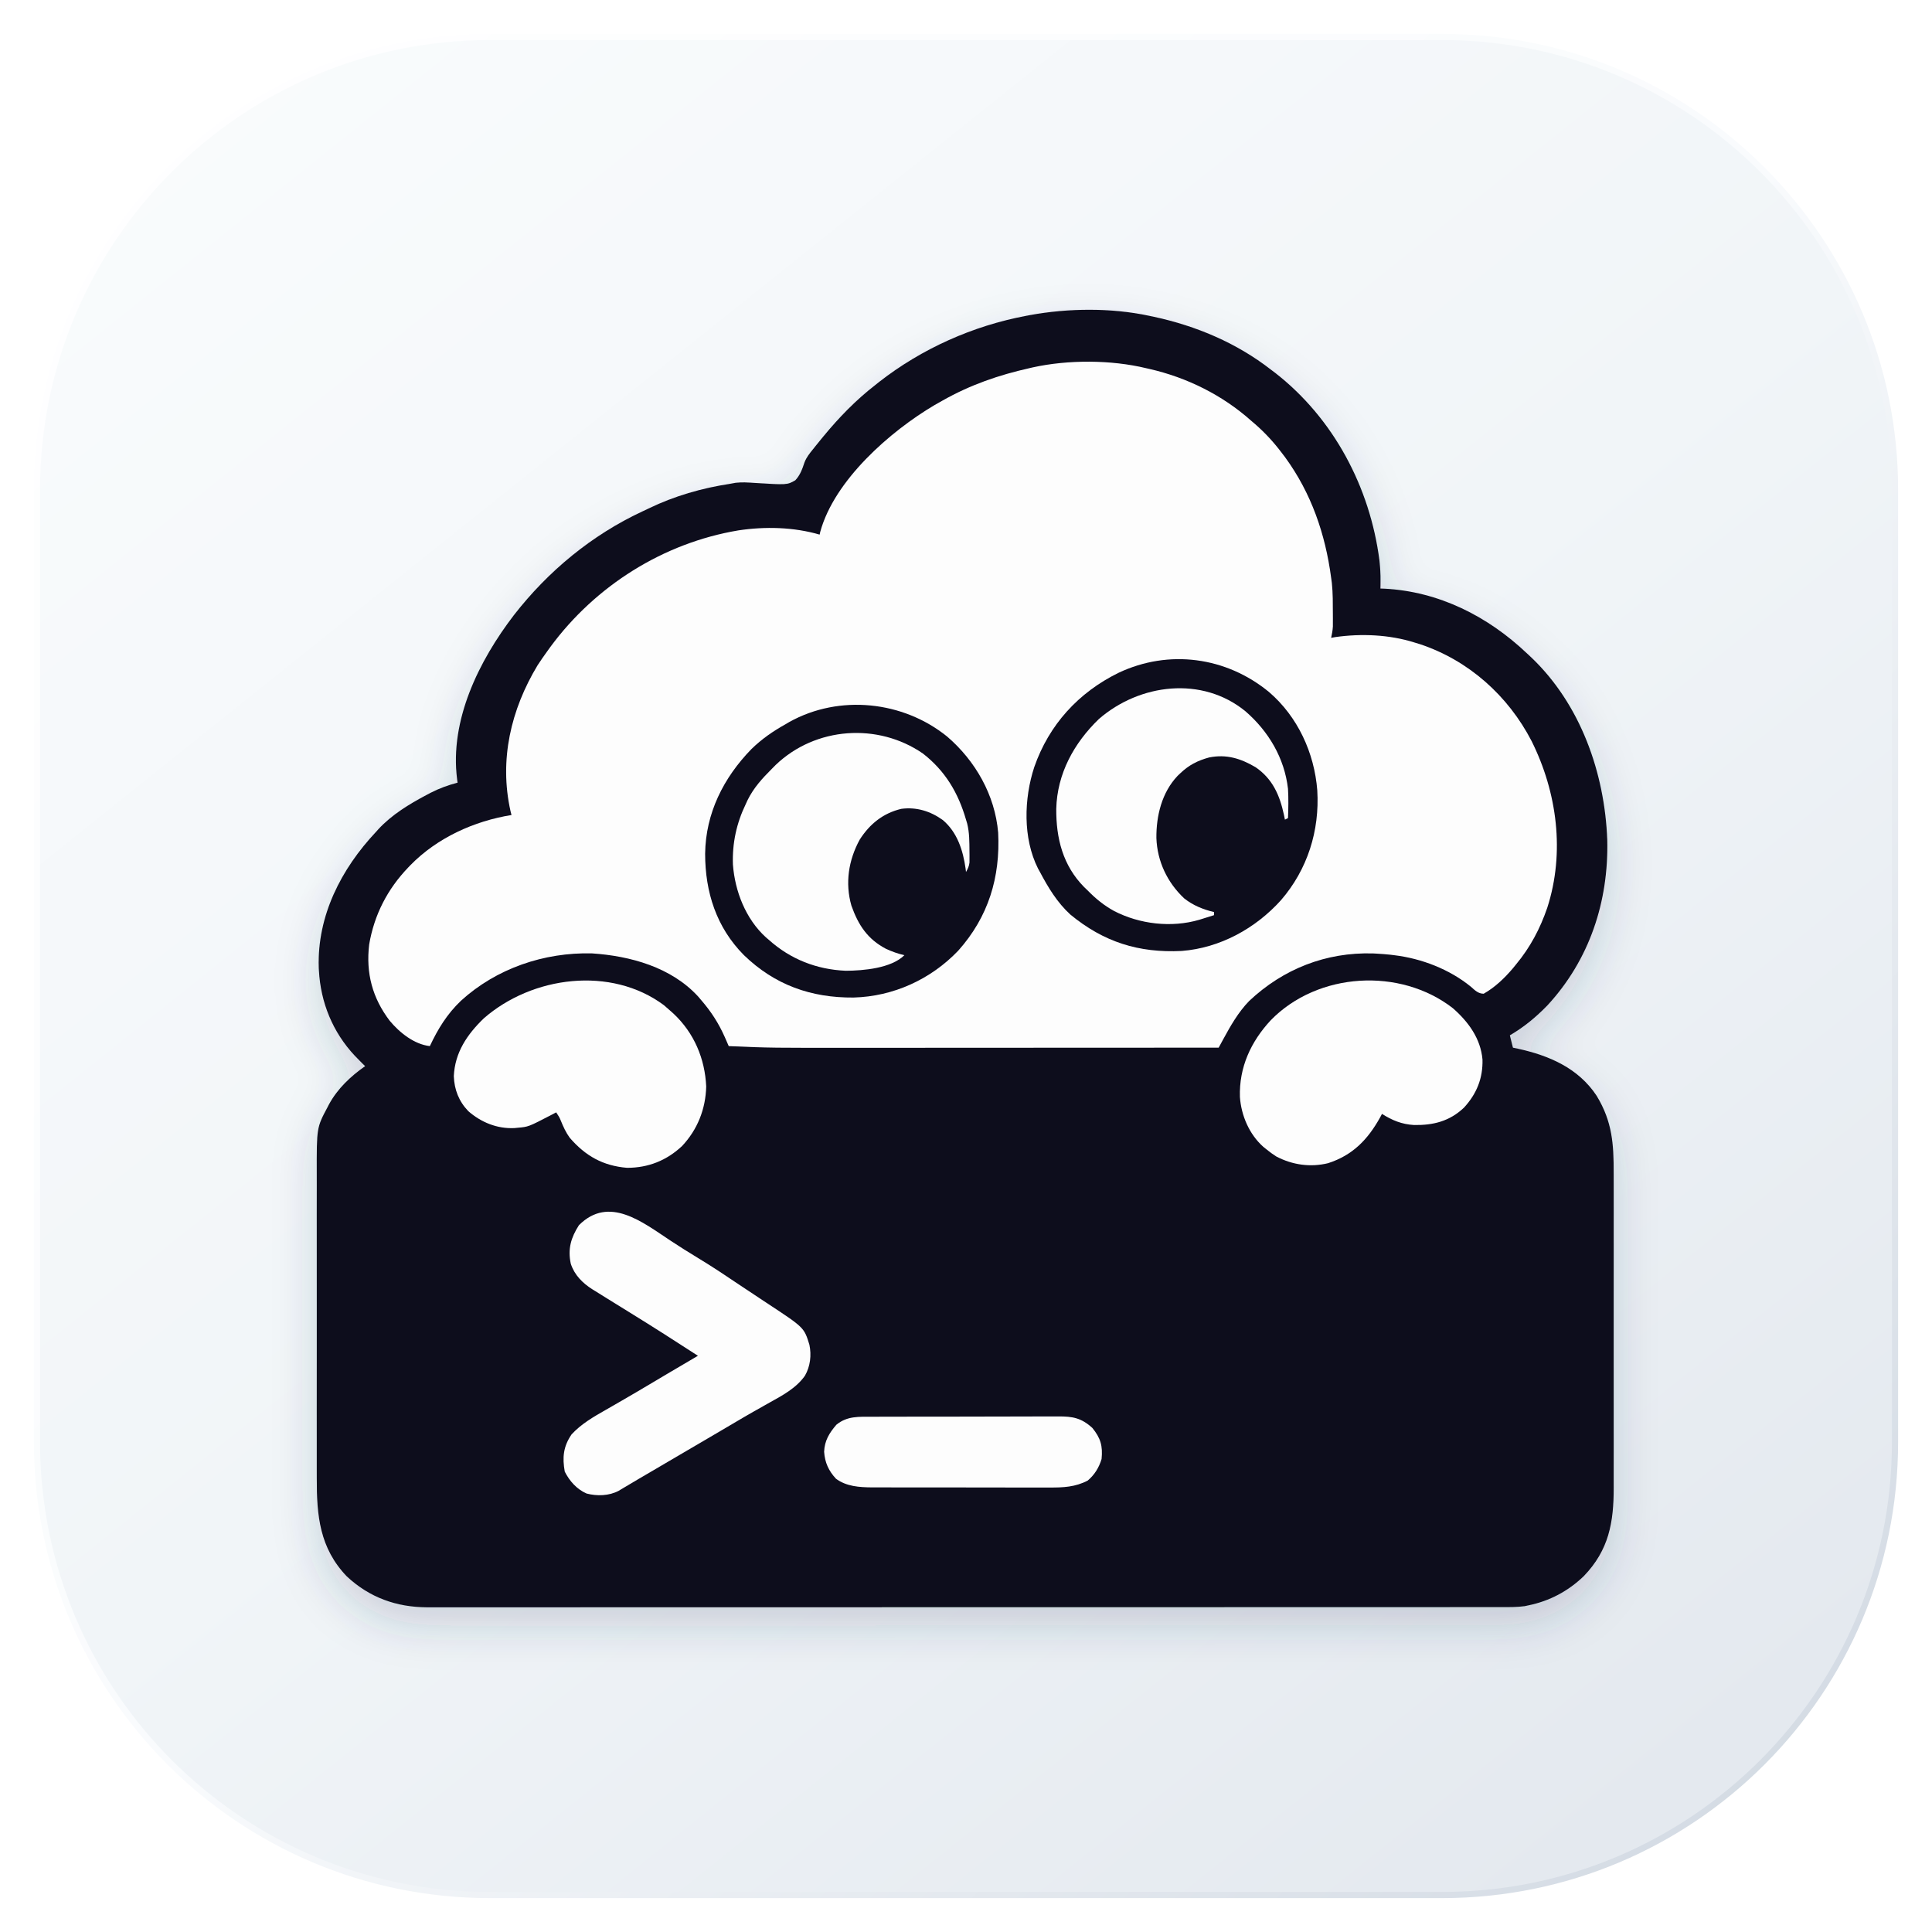
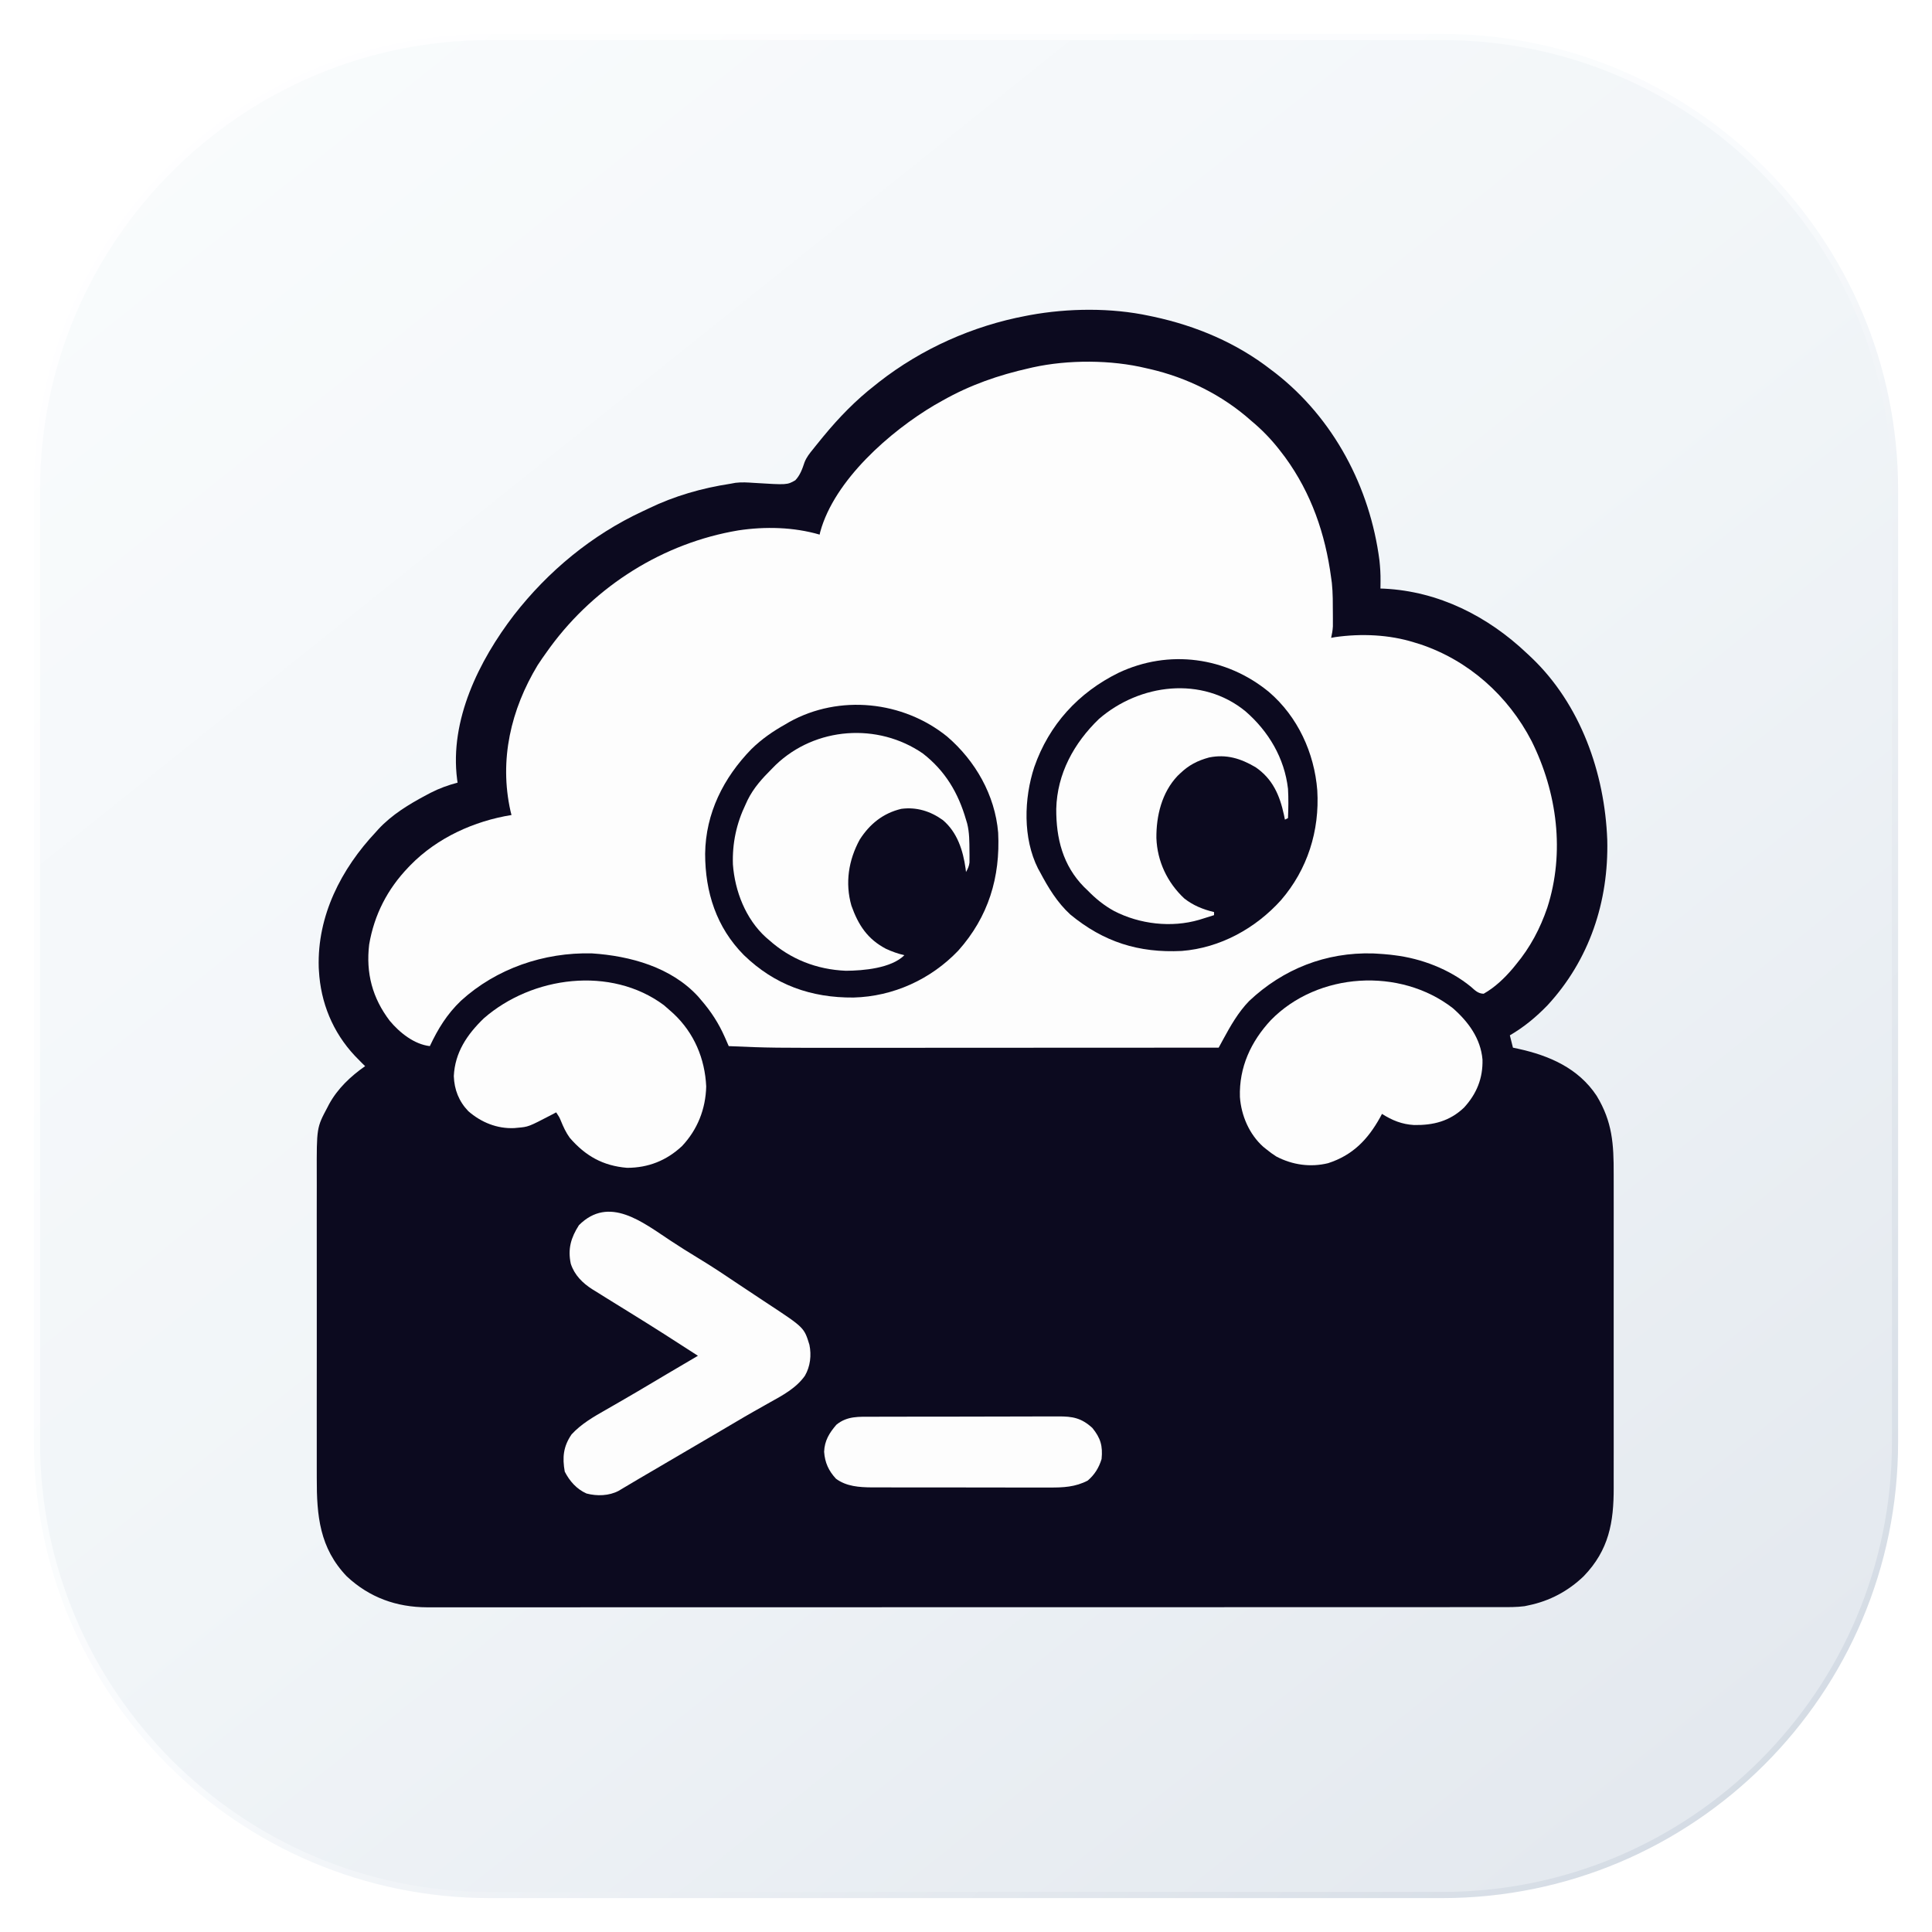
<svg xmlns="http://www.w3.org/2000/svg" width="1024" height="1024" viewBox="0 0 1254 1254">
  <defs>
    <linearGradient id="tile" x1="0" y1="0" x2="0.8" y2="1">
      <stop offset="0" stop-color="#FAFCFD" />
      <stop offset="0.55" stop-color="#F1F5F8" />
      <stop offset="1" stop-color="#E4E9EF" />
    </linearGradient>
    <linearGradient id="edge" x1="0" y1="0" x2="1" y2="1">
      <stop offset="0" stop-color="#FFFFFF" />
      <stop offset="0.5" stop-color="#F9FBFD" />
      <stop offset="1" stop-color="#CED6E0" />
    </linearGradient>
-     <filter id="soft-shadow" x="-10%" y="-10%" width="120%" height="125%" color-interpolation-filters="sRGB">
-       <feDropShadow dx="0" dy="12" stdDeviation="14" flood-color="#33405F" flood-opacity="0.18" />
-     </filter>
  </defs>
  <rect x="24" y="24" width="1206" height="1206" rx="294" fill="url(#tile)" stroke="url(#edge)" stroke-width="4" />
-   <g filter="url(#soft-shadow)">
+   <g>
    <path d="M0 0 C0.95 0.2 1.89 0.4 2.87 0.6 C30.46 6.55 56.65 17.58 79 35 C79.45 35.33 79.45 35.33 81.7 37.03 C119.64 66.58 143.22 111.27 149.35 158.71 C149.83 163.19 150.12 167.61 150.06 172.12 C150.05 173.06 150.04 173.99 150.04 174.95 C150.03 175.28 150.03 175.28 150 177 C150.8 177.03 151.6 177.05 152.43 177.08 C187.77 178.84 219.59 194.91 245 219 C245.96 219.89 246.92 220.79 247.9 221.71 C279.9 252.15 295.59 296.74 297.22 340.16 C298.19 380.15 285.69 418.01 258.38 447.56 C250.92 455.23 243.25 461.6 234 467 C234.66 469.64 235.32 472.28 236 475 C237.09 475.23 238.18 475.46 239.3 475.7 C259.61 480.14 278.52 488.33 290.37 506.3 C300.59 523.22 301.44 537.63 301.39 556.94 C301.39 559.36 301.4 561.79 301.4 564.21 C301.42 570.1 301.41 575.98 301.41 581.86 C301.4 586.64 301.4 591.43 301.4 596.21 C301.4 596.9 301.4 597.58 301.4 598.28 C301.4 599.67 301.4 601.06 301.41 602.45 C301.41 615.44 301.4 628.43 301.39 641.42 C301.37 652.55 301.38 663.67 301.39 674.8 C301.41 687.74 301.41 700.69 301.4 713.64 C301.4 715.02 301.4 716.4 301.4 717.79 C301.4 718.13 301.4 718.13 301.4 719.85 C301.4 724.62 301.4 729.4 301.41 734.17 C301.42 740.6 301.41 747.04 301.39 753.47 C301.39 755.83 301.39 758.19 301.4 760.54 C301.46 783.12 298.3 801.07 282 818 C271.89 827.74 259.78 834.2 246 837 C245.2 837.17 244.41 837.35 243.59 837.52 C238.42 838.21 233.29 838.14 228.08 838.13 C226.87 838.13 225.65 838.13 224.4 838.13 C221.02 838.14 217.64 838.14 214.25 838.13 C210.58 838.13 206.9 838.14 203.23 838.14 C196.78 838.15 190.34 838.15 183.89 838.15 C174.31 838.14 164.72 838.15 155.14 838.15 C137.02 838.16 118.91 838.17 100.8 838.17 C86.81 838.17 72.82 838.17 58.83 838.17 C54.81 838.17 50.78 838.17 46.76 838.18 C46.26 838.18 46.26 838.18 43.73 838.18 C15.58 838.18 -12.57 838.19 -40.72 838.19 C-41.25 838.19 -41.25 838.19 -43.93 838.19 C-49.32 838.19 -54.7 838.19 -60.08 838.19 C-60.61 838.19 -60.61 838.19 -63.32 838.19 C-65.48 838.19 -67.64 838.19 -69.8 838.19 C-103.42 838.18 -137.04 838.19 -170.66 838.21 C-208.42 838.22 -246.19 838.23 -283.95 838.23 C-287.98 838.23 -292 838.23 -296.03 838.23 C-297.02 838.23 -298.01 838.23 -299.03 838.23 C-314.99 838.23 -330.95 838.24 -346.91 838.24 C-362.95 838.25 -378.99 838.25 -395.02 838.25 C-404.55 838.24 -414.08 838.24 -423.61 838.25 C-429.98 838.26 -436.35 838.26 -442.71 838.25 C-446.34 838.25 -449.97 838.25 -453.59 838.26 C-457.5 838.26 -461.42 838.26 -465.33 838.25 C-466.45 838.25 -467.56 838.26 -468.72 838.26 C-488.73 838.17 -506.11 831.96 -520.88 818.21 C-538.57 799.78 -540.46 778.76 -540.39 754.53 C-540.39 752.17 -540.4 749.82 -540.4 747.47 C-540.42 741.12 -540.41 734.76 -540.4 728.41 C-540.4 722.42 -540.4 716.42 -540.41 710.43 C-540.41 697.84 -540.4 685.25 -540.39 672.65 C-540.37 661.88 -540.38 651.1 -540.39 640.33 C-540.41 627.78 -540.41 615.23 -540.4 602.68 C-540.4 596.05 -540.4 589.42 -540.41 582.79 C-540.42 576.55 -540.41 570.32 -540.39 564.08 C-540.39 561.8 -540.39 559.53 -540.4 557.25 C-540.48 526.93 -540.48 526.93 -533.5 513.81 C-533.16 513.15 -532.82 512.5 -532.47 511.82 C-526.89 501.57 -518.5 493.66 -509 487 C-509.66 486.36 -510.32 485.72 -511 485.06 C-512 484.05 -513 483.02 -514 482 C-514.6 481.38 -515.21 480.76 -515.83 480.12 C-530.05 464.89 -537.87 445.74 -539 425 C-539.02 424.67 -539.02 424.67 -539.12 422.98 C-540.15 389.32 -524.53 358.96 -502 335 C-501.47 334.41 -500.95 333.82 -500.41 333.21 C-491.65 323.78 -480.47 316.96 -469.19 311 C-468.76 310.77 -468.76 310.77 -466.59 309.62 C-460.88 306.69 -455.2 304.63 -449 303 C-449.1 302.29 -449.2 301.59 -449.3 300.86 C-454.26 262.39 -435.09 223.83 -412.44 194.25 C-390.21 165.7 -361.91 142.25 -329.02 126.94 C-327.64 126.3 -326.27 125.65 -324.9 124.99 C-308.07 116.86 -290.46 111.83 -272 109 C-270.86 108.79 -269.72 108.58 -268.55 108.37 C-264.5 107.87 -260.6 108.16 -256.54 108.43 C-235.08 109.76 -235.08 109.76 -229.8 106.74 C-226.62 103.4 -225.23 99.34 -223.79 95.03 C-222.5 91.72 -220.42 89.17 -218.19 86.44 C-217.77 85.91 -217.36 85.39 -216.93 84.85 C-215.64 83.22 -214.32 81.61 -213 80 C-212.53 79.43 -212.06 78.86 -211.58 78.27 C-201.43 65.96 -190.62 54.8 -178 45 C-177.14 44.31 -176.27 43.62 -175.38 42.9 C-147.66 21.27 -114.53 6.5 -80 0 C-79.58 -0.08 -79.58 -0.08 -77.44 -0.49 C-52.63 -5.02 -24.7 -5.31 0 0 Z " fill="#0C0A1F" transform="translate(746,205)" />
    <path d="M0 0 C0.71 0.16 1.43 0.32 2.17 0.49 C26.42 6.04 49.4 17.43 68 34 C68.92 34.79 69.84 35.58 70.79 36.39 C77.28 42.08 82.81 48.12 88 55 C88.72 55.94 89.43 56.88 90.17 57.85 C107.14 81.16 116.23 107.58 120 136 C120.15 137.1 120.3 138.2 120.46 139.33 C121.17 146.01 121.09 152.73 121.12 159.44 C121.13 160.4 121.13 161.36 121.14 162.35 C121.14 163.26 121.14 164.18 121.13 165.12 C121.13 165.53 121.13 165.53 121.13 167.6 C120.99 170.15 120.56 172.52 120 175 C120.87 174.84 121.74 174.68 122.64 174.52 C139.53 172.13 157.7 172.87 174 178 C175.22 178.37 176.45 178.75 177.71 179.13 C209.26 189.64 234.9 212.58 250.13 242.04 C266.71 275.36 271.83 314.34 260.31 350.12 C255.62 363.79 249.26 375.85 240 387 C239.29 387.87 238.58 388.75 237.85 389.64 C232.47 395.96 226.27 401.9 219 406 C215.34 405.93 213.35 403.78 210.69 401.44 C196.83 390.13 178.72 383.14 161 381 C160.56 380.95 160.56 380.95 158.35 380.67 C155.56 380.37 152.79 380.16 150 380 C149.06 379.95 148.12 379.89 147.16 379.84 C116.6 378.97 88.87 389.9 66.75 410.75 C59.66 418.09 54.71 426.82 49.86 435.74 C49.33 436.72 48.79 437.71 48.24 438.73 C47.83 439.48 47.42 440.23 47 441 C11.4 441.02 -24.2 441.04 -59.8 441.05 C-64.03 441.05 -68.25 441.05 -72.47 441.05 C-73.31 441.06 -74.15 441.06 -75.02 441.06 C-88.55 441.06 -102.08 441.07 -115.61 441.08 C-129.54 441.09 -143.47 441.09 -157.4 441.09 C-165.2 441.1 -173 441.1 -180.81 441.11 C-244.13 441.16 -244.13 441.16 -271 440 C-271.23 439.47 -271.46 438.95 -271.7 438.41 C-272 437.72 -272.3 437.03 -272.61 436.31 C-272.91 435.63 -273.21 434.95 -273.52 434.24 C-277.56 425.1 -282.47 417.53 -289 410 C-289.62 409.27 -290.25 408.53 -290.89 407.77 C-308.36 388.75 -334.87 381.47 -359.82 379.81 C-390.92 379.05 -421.83 389.62 -444.81 410.56 C-453.86 419.22 -459.7 428.74 -465 440 C-475.15 438.85 -484.6 431.29 -491.03 423.57 C-502.31 408.76 -506.6 392.55 -504.38 374 C-501.06 354.64 -492.52 338.11 -479 324 C-478.54 323.52 -478.07 323.03 -477.59 322.53 C-460.25 304.8 -436.33 293.92 -412 290 C-412.22 289.15 -412.43 288.29 -412.66 287.41 C-420.07 254.14 -412.41 221.57 -395.06 192.79 C-393.11 189.8 -391.09 186.89 -389 184 C-388.26 182.98 -387.53 181.95 -386.77 180.9 C-357.48 141.16 -313.46 113.41 -264.71 105.25 C-247.4 102.64 -228.87 103.08 -212 108 C-211.87 107.41 -211.74 106.83 -211.61 106.23 C-202.43 72.58 -166.1 40.86 -137.36 23.89 C-136.8 23.58 -136.8 23.58 -134 22 C-133.37 21.64 -132.73 21.28 -132.08 20.91 C-114.27 10.85 -95.94 4.48 -76 0 C-75.22 -0.18 -74.43 -0.36 -73.62 -0.55 C-50.73 -5.59 -22.78 -5.52 0 0 Z " fill="#FDFDFD" transform="translate(744,239)" />
    <path d="M0 0 C18.34 15.73 31.09 37.97 33.15 62.38 C34.6 91.34 26.85 117.01 7.28 138.95 C-10.55 157.64 -34.92 168.74 -60.68 169.42 C-88.23 169.65 -111.86 161.29 -131.91 141.86 C-149.77 123.84 -157.02 100.99 -157.04 76.12 C-156.73 49.86 -145.16 26.79 -126.94 8.1 C-120.17 1.52 -112.99 -3.44 -104.72 -8.05 C-103.95 -8.51 -103.18 -8.96 -102.38 -9.44 C-69.9 -27.48 -28.56 -23.09 0 0 Z " fill="#0C0A1F" transform="translate(614.7227,478.0469)" />
    <path d="M0 0 C18.69 16.01 29.48 39.51 31.38 63.88 C32.96 90.07 25.05 115.22 7.79 135.18 C-8.77 153.54 -31.74 166.17 -56.6 168.11 C-84.59 169.49 -107.32 162.28 -128.94 144.44 C-137.5 136.57 -143.23 127.03 -148.62 116.88 C-148.83 116.5 -148.83 116.5 -149.88 114.61 C-159.78 94.92 -159.04 69.22 -152.3 48.72 C-142.73 21.25 -123.65 0.37 -97.58 -12.44 C-64.94 -27.84 -27.75 -22.8 0 0 Z " fill="#0C0A1F" transform="translate(823.625,449.125)" />
    <path d="M0 0 C5.89 3.87 11.82 7.64 17.86 11.27 C27.01 16.79 35.87 22.72 44.73 28.69 C48.06 30.92 51.41 33.14 54.76 35.35 C56.57 36.56 58.39 37.76 60.2 38.96 C61.37 39.74 62.55 40.51 63.72 41.28 C86.68 56.42 86.68 56.42 90.11 67.58 C91.5 74.39 90.69 81.6 87.18 87.66 C81.54 95.69 72.62 100.43 64.24 105.08 C63.07 105.74 61.9 106.4 60.73 107.06 C58.43 108.37 56.13 109.67 53.82 110.96 C50 113.12 46.2 115.34 42.43 117.58 C41.09 118.37 39.76 119.16 38.42 119.94 C37.7 120.37 36.98 120.8 36.23 121.23 C30.82 124.42 25.4 127.59 19.99 130.77 C18.75 131.5 17.5 132.22 16.26 132.95 C14.36 134.07 12.46 135.18 10.56 136.29 C5.99 138.97 1.42 141.65 -3.16 144.33 C-5.09 145.47 -7.03 146.6 -8.96 147.74 C-10.18 148.45 -11.4 149.17 -12.62 149.88 C-15.42 151.53 -18.23 153.17 -21.04 154.81 C-23.24 156.1 -25.43 157.41 -27.62 158.72 C-28.69 159.35 -29.75 159.98 -30.85 160.63 C-31.8 161.2 -32.74 161.77 -33.72 162.35 C-39.93 165.66 -47.83 165.88 -54.58 164.09 C-60.96 161.26 -65.56 156.04 -68.7 149.89 C-70.34 140.62 -69.65 133.58 -64.26 125.7 C-57.87 118.81 -49.99 114.3 -41.89 109.7 C-40.61 108.97 -39.33 108.23 -38.06 107.5 C-36.09 106.36 -34.12 105.23 -32.15 104.09 C-25.4 100.22 -18.7 96.25 -12.01 92.27 C-9.8 90.96 -7.59 89.64 -5.38 88.33 C-4.35 87.72 -3.32 87.11 -2.25 86.47 C4.4 82.53 11.07 78.62 17.74 74.7 C3.19 65.24 -11.44 55.9 -26.21 46.79 C-29.72 44.63 -33.23 42.45 -36.73 40.28 C-38.4 39.24 -40.07 38.21 -41.75 37.17 C-44.07 35.74 -46.39 34.29 -48.7 32.83 C-49.04 32.62 -49.04 32.62 -50.76 31.57 C-57.16 27.5 -62.41 22.29 -64.79 14.94 C-66.83 5.29 -64.68 -1.92 -59.51 -10.05 C-39.92 -29.63 -18.16 -11.95 0 0 Z " fill="#FDFDFD" transform="translate(435.2622,805.2954)" />
    <path d="M0 0 C1.38 1.16 2.73 2.35 4.06 3.56 C4.44 3.9 4.44 3.9 6.36 5.61 C19.59 18.09 26.6 34.66 27.44 52.75 C27.08 67.39 21.79 80.77 11.75 91.44 C1.7 100.84 -10.16 105.56 -23.94 105.56 C-39.58 104.26 -50.96 97.85 -61.15 86.04 C-63.66 82.57 -65.32 78.9 -66.93 74.95 C-67.94 72.56 -67.94 72.56 -69.94 69.56 C-70.99 70.12 -72.04 70.67 -73.12 71.24 C-87.95 78.95 -87.95 78.95 -94.94 79.56 C-95.65 79.63 -96.36 79.7 -97.09 79.77 C-108.24 80.3 -118.65 76.06 -126.98 68.78 C-133.07 62.45 -136.07 54.83 -136.38 46.06 C-135.68 30.71 -127.77 19.02 -116.94 8.56 C-85.54 -18.9 -34.39 -25.59 0 0 Z " fill="#FDFDFD" transform="translate(430.9375,652.4375)" />
    <path d="M0 0 C10.08 8.84 18.04 19.66 19.24 33.35 C19.55 45.52 15.45 55.59 7.22 64.56 C-2.09 73.4 -12.69 76.04 -25.16 75.84 C-33.09 75.39 -39.35 72.82 -46 68.62 C-46.4 69.38 -46.8 70.13 -47.21 70.9 C-55.25 85.37 -65.06 95.48 -81 100.62 C-92.5 103.41 -104.08 101.75 -114.54 96.3 C-116.82 94.87 -118.91 93.33 -121 91.62 C-121.69 91.07 -122.37 90.52 -123.08 89.95 C-132.17 81.82 -137.36 69.68 -138.21 57.64 C-138.81 38.37 -131.08 21.67 -118.12 7.75 C-87.65 -23.42 -34.32 -26.61 0 0 Z " fill="#FDFDFD" transform="translate(943,654.375)" />
    <path d="M0 0 C14.53 11.28 22.96 25.55 28 42.93 C28.25 43.75 28.5 44.57 28.75 45.41 C30.24 51.3 30.2 57.27 30.25 63.31 C30.25 63.75 30.25 63.75 30.28 65.98 C30.27 66.82 30.27 67.66 30.27 68.52 C30.26 69.27 30.26 70.03 30.26 70.8 C29.97 73.2 29.19 74.84 28 76.93 C27.91 76.21 27.83 75.48 27.74 74.73 C26.09 62.93 22.34 51.13 12.97 43.22 C4.96 37.45 -4.13 34.61 -14 35.93 C-25.83 38.75 -34.51 45.77 -41 55.93 C-48.24 69.22 -50.58 84.06 -46.38 98.75 C-41.89 111.36 -35.95 120.49 -23.88 126.81 C-19.98 128.61 -16.17 129.94 -12 130.93 C-20.47 139.4 -38.57 140.97 -50.02 141.03 C-68.9 140.22 -85.95 133.57 -100 120.93 C-100.61 120.42 -101.22 119.9 -101.85 119.36 C-115 107.42 -122.01 89.39 -123.29 72.01 C-123.75 58.23 -120.99 45.37 -115 32.93 C-114.58 32.02 -114.16 31.11 -113.73 30.17 C-109.79 22.22 -104.21 16.13 -98 9.93 C-97.19 9.12 -96.39 8.3 -95.56 7.46 C-69.76 -17.28 -29.27 -20.16 0 0 Z " fill="#FDFDFD" transform="translate(599,489.0664)" />
    <path d="M0 0 C15.02 12.99 25.37 30.44 27.64 50.35 C28.02 56.69 27.89 63.01 27.64 69.35 C27.31 69.52 27.31 69.52 25.64 70.35 C25.43 69.32 25.23 68.3 25.01 67.24 C22.27 54.55 17.72 43.98 6.64 36.35 C-3.07 30.63 -12.36 27.73 -23.57 30 C-31.13 32.06 -36.7 34.94 -42.36 40.35 C-42.91 40.87 -43.46 41.4 -44.03 41.94 C-54.26 52.74 -57.91 67.83 -57.78 82.33 C-57.22 97.42 -50.73 111.13 -39.75 121.45 C-33.99 126.03 -27.47 128.65 -20.36 130.35 C-20.36 131.01 -20.36 131.67 -20.36 132.35 C-22.42 133 -24.48 133.65 -26.55 134.29 C-27.7 134.65 -28.84 135.01 -30.03 135.38 C-48.07 140.64 -68.66 138.22 -85.23 129.66 C-91.76 126.07 -97.15 121.69 -102.36 116.35 C-103.13 115.62 -103.9 114.88 -104.69 114.12 C-118.51 100.09 -122.89 82.52 -122.78 63.35 C-122.21 40.56 -111.31 20.67 -95.11 5.04 C-68.6 -17.96 -28.11 -22.99 0 0 Z " fill="#FDFDFD" transform="translate(808.3594,461.6484)" />
    <path d="M0 0 C1.44 -0.01 2.87 -0.02 4.31 -0.03 C8.2 -0.05 12.08 -0.05 15.97 -0.05 C19.22 -0.05 22.47 -0.06 25.72 -0.07 C33.39 -0.08 41.06 -0.09 48.73 -0.08 C56.63 -0.07 64.53 -0.1 72.43 -0.13 C79.23 -0.17 86.03 -0.18 92.82 -0.17 C96.88 -0.17 100.93 -0.18 104.98 -0.2 C108.8 -0.22 112.61 -0.22 116.42 -0.2 C117.82 -0.2 119.21 -0.2 120.6 -0.22 C130.15 -0.31 135.81 0.83 142.86 7.26 C148.2 13.81 149.68 18.94 148.84 27.42 C147.11 33.08 144.33 37.59 139.84 41.42 C131.8 45.62 123.89 45.99 114.99 45.92 C113.63 45.93 112.28 45.93 110.92 45.94 C107.28 45.95 103.63 45.94 99.98 45.92 C96.15 45.91 92.31 45.92 88.48 45.92 C82.04 45.92 75.61 45.91 69.17 45.89 C61.75 45.86 54.33 45.86 46.91 45.87 C39.75 45.88 32.58 45.87 25.41 45.86 C22.38 45.85 19.34 45.85 16.3 45.86 C12.72 45.86 9.14 45.85 5.56 45.83 C3.63 45.82 1.71 45.83 -0.22 45.84 C-8.39 45.77 -16.74 45.26 -23.54 40.23 C-28.3 35.13 -30.78 29.71 -31.25 22.71 C-30.97 15.52 -27.88 10.48 -23.27 5.15 C-16.26 -0.59 -8.66 -0.02 0 0 Z " fill="#FDFDFD" transform="translate(566.1619,919.5801)" />
  </g>
</svg>
